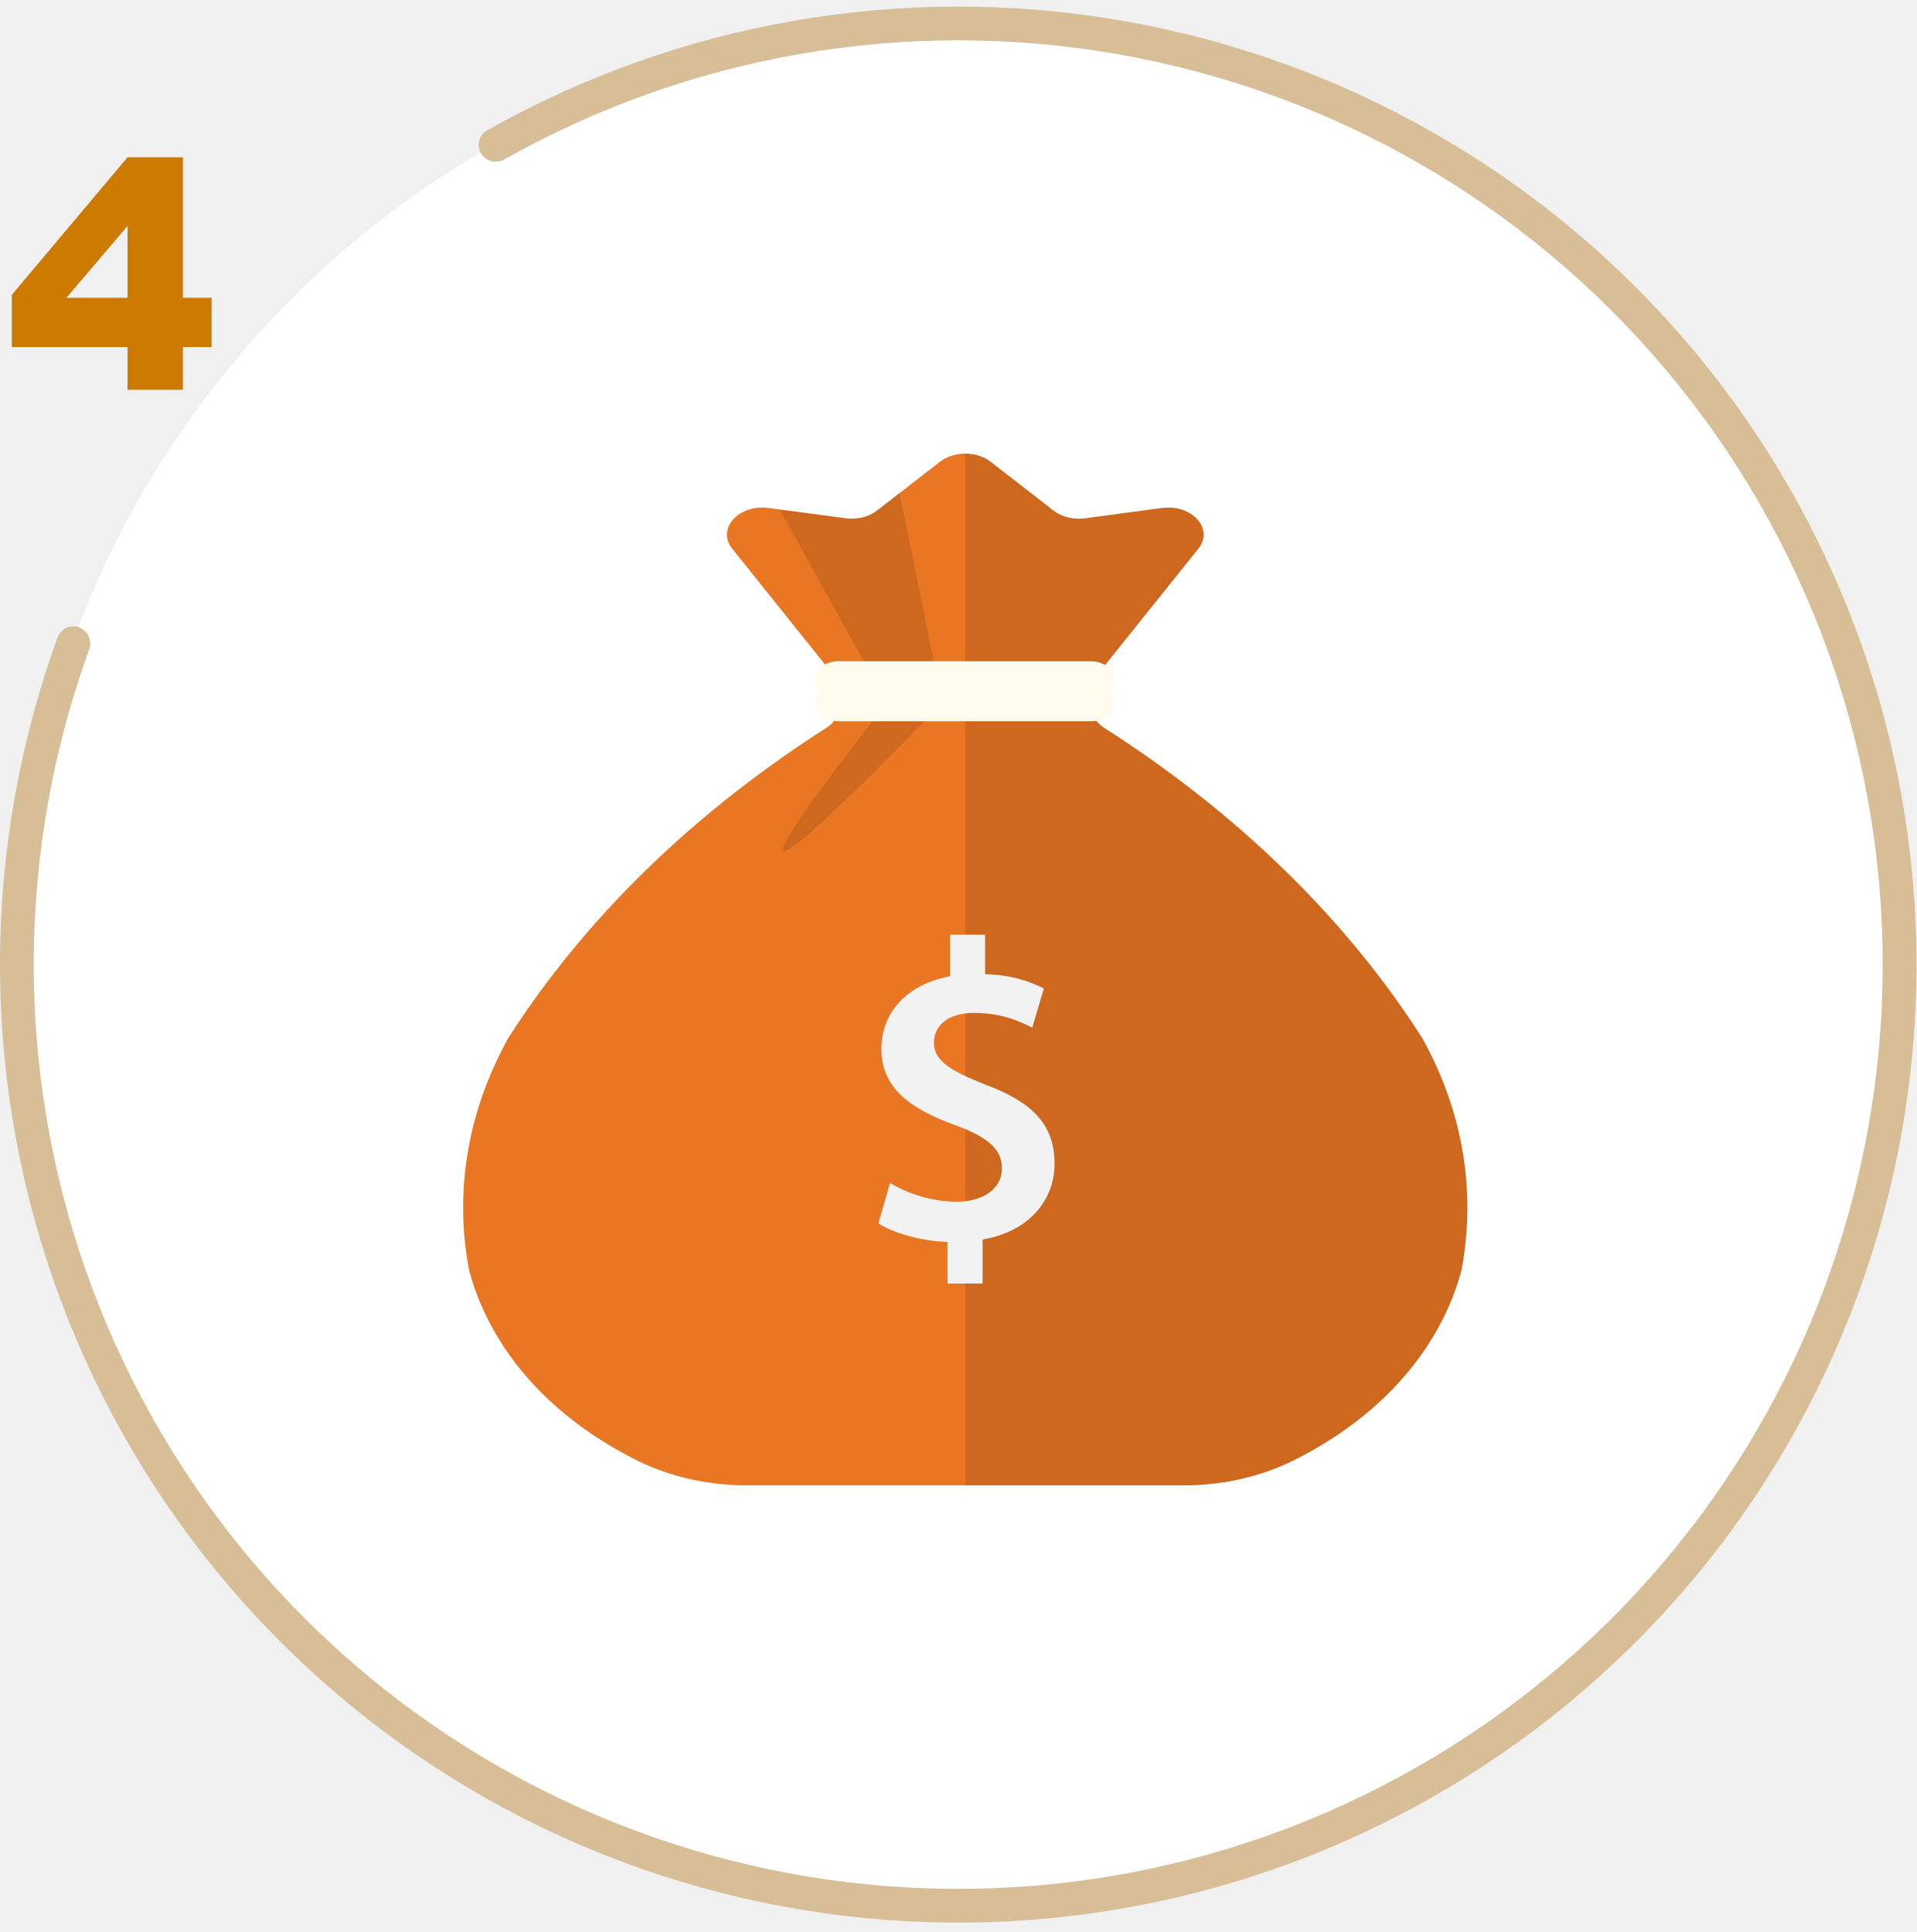
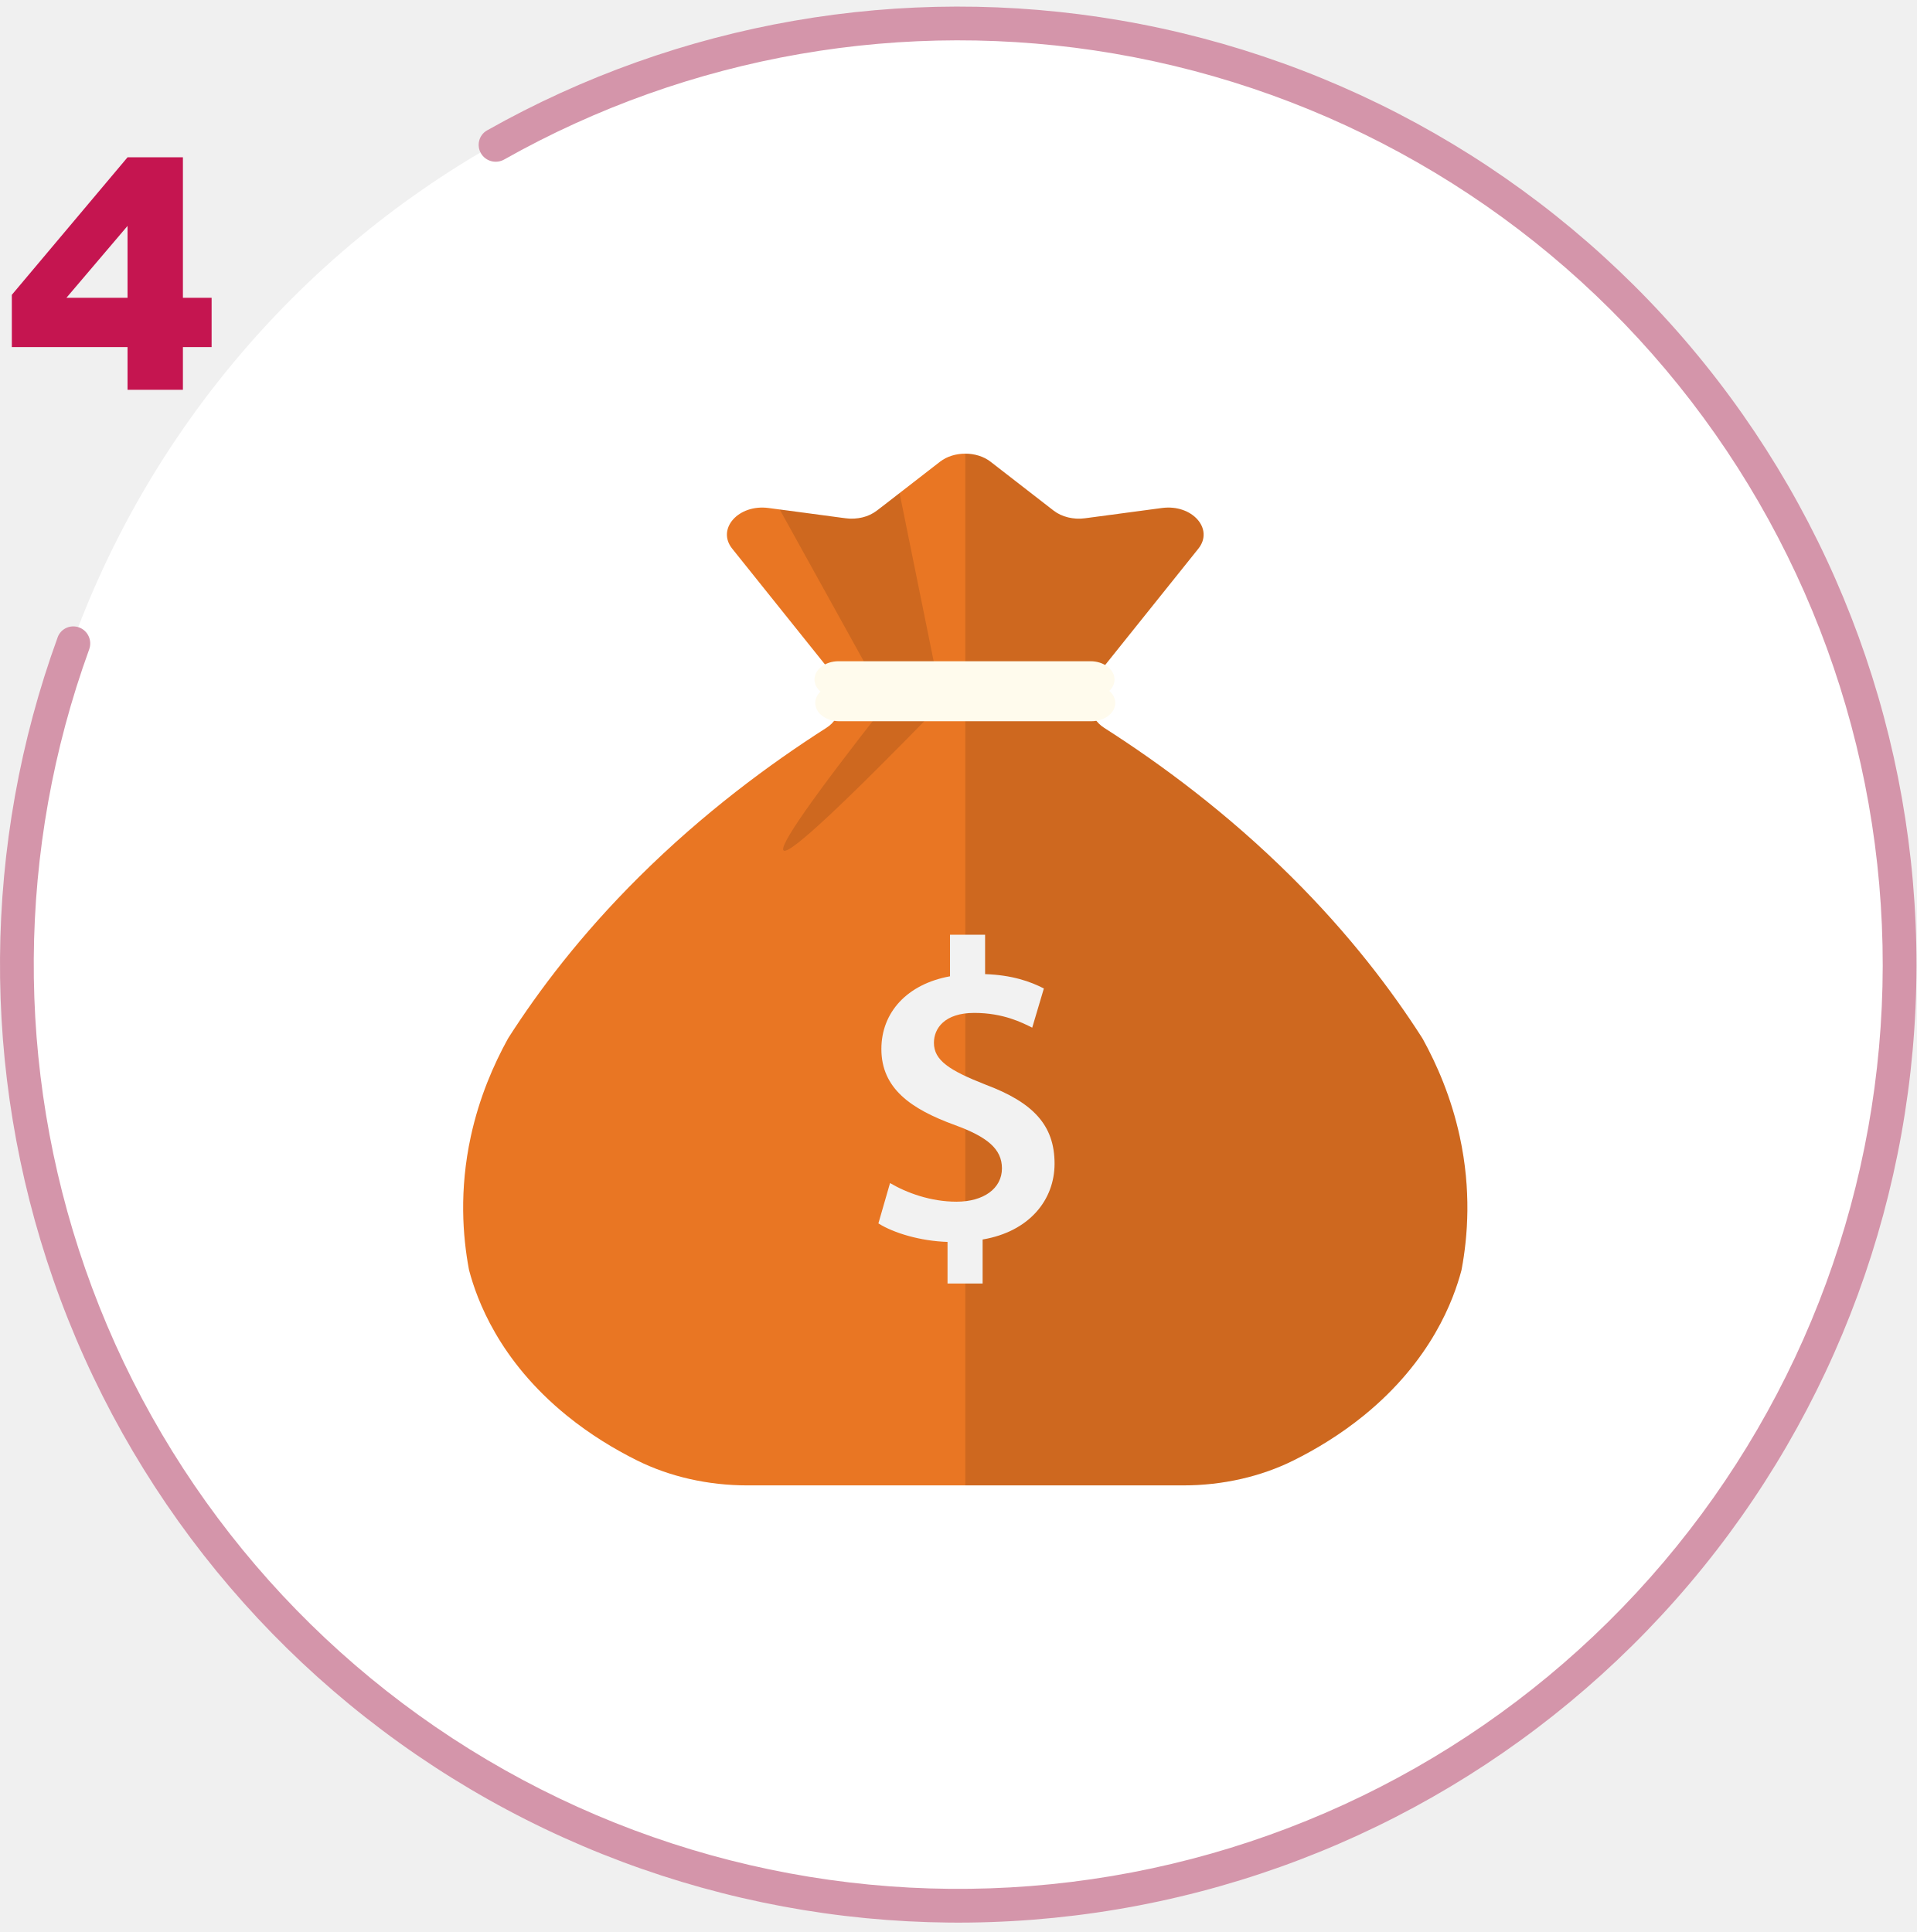
<svg xmlns="http://www.w3.org/2000/svg" width="120" height="121" viewBox="0 0 120 121" fill="none">
  <g clip-path="url(#clip0_2406_51005)">
    <circle cx="60" cy="60.413" r="59" fill="white" />
    <path d="M91.4 71.179C90.865 68.713 89.959 66.655 89.087 65.072C89.07 65.042 89.052 65.012 89.033 64.983C87.15 62.041 84.525 58.556 80.87 54.924C76.845 50.923 72.695 47.859 69.139 45.586C68.636 45.265 68.347 44.791 68.347 44.291V43.186C68.347 42.875 68.459 42.57 68.672 42.305C70.792 39.657 72.913 37.01 75.033 34.363C76.028 33.121 74.637 31.565 72.756 31.816C71.149 32.031 69.542 32.245 67.936 32.46C67.217 32.556 66.482 32.376 65.97 31.979L62.023 28.918C61.153 28.244 59.727 28.244 58.857 28.918L54.91 31.979C54.398 32.376 53.663 32.556 52.943 32.459C51.337 32.245 49.73 32.031 48.124 31.816C46.243 31.564 44.852 33.12 45.846 34.362C47.967 37.01 50.087 39.657 52.208 42.304C52.42 42.57 52.533 42.875 52.533 43.185V44.291C52.533 44.791 52.243 45.265 51.741 45.586C48.184 47.858 44.034 50.923 40.01 54.923C36.355 58.556 33.729 62.041 31.846 64.982C31.827 65.012 31.81 65.041 31.793 65.072C30.921 66.654 30.015 68.713 29.479 71.178C28.748 74.546 28.976 77.432 29.358 79.487C29.365 79.52 29.372 79.553 29.381 79.586C29.855 81.362 31.219 85.188 35.493 88.659C36.956 89.847 38.474 90.761 39.879 91.461C41.933 92.485 44.335 93.029 46.789 93.029H60.44H74.09C76.545 93.029 78.947 92.485 81.001 91.461C82.406 90.761 83.923 89.847 85.386 88.659C89.66 85.188 91.025 81.362 91.499 79.586C91.508 79.553 91.515 79.52 91.521 79.487C91.904 77.433 92.132 74.546 91.4 71.179Z" fill="#E97623" />
    <path opacity="0.12" d="M89.087 65.072C89.959 66.654 90.865 68.713 91.4 71.179C92.132 74.546 91.904 77.433 91.521 79.487C91.515 79.52 91.508 79.553 91.499 79.586C91.025 81.362 89.66 85.188 85.387 88.659C83.924 89.847 82.406 90.761 81.001 91.461C78.947 92.485 76.545 93.029 74.091 93.029H60.44V28.413C61.014 28.413 61.588 28.581 62.023 28.918L65.97 31.979C66.482 32.376 67.217 32.556 67.936 32.46C69.543 32.245 71.149 32.031 72.756 31.816C74.637 31.565 76.028 33.121 75.034 34.363C72.913 37.01 70.792 39.657 68.672 42.305C68.459 42.57 68.347 42.875 68.347 43.186V44.291C68.347 44.791 68.637 45.265 69.139 45.586C72.695 47.859 76.846 50.923 80.87 54.924C84.525 58.556 87.151 62.041 89.033 64.983C89.052 65.012 89.07 65.042 89.087 65.072Z" fill="black" />
    <path opacity="0.12" d="M48.822 31.909C51.058 35.948 53.294 39.987 55.53 44.026C50.844 49.996 48.694 53.078 49.079 53.275C49.491 53.485 52.795 50.401 58.991 44.026C58.102 39.644 57.214 35.262 56.326 30.88C56.015 31.129 55.736 31.346 55.501 31.524C54.687 32.144 54.407 32.316 53.998 32.408C53.711 32.473 53.435 32.482 53.401 32.483C53.189 32.49 53.029 32.473 52.547 32.41C52.222 32.367 52.059 32.345 51.807 32.308C51.657 32.286 51.303 32.238 50.596 32.141C50.175 32.083 49.575 32.003 48.822 31.909Z" fill="black" />
    <path d="M68.329 45.171H52.55C51.719 45.171 51.046 44.658 51.046 44.025C51.046 43.392 51.719 42.88 52.55 42.88H68.329C69.159 42.88 69.832 43.392 69.832 44.025C69.832 44.658 69.159 45.171 68.329 45.171Z" fill="#FFFBED" />
    <path d="M68.283 43.704H52.504C51.673 43.704 51 43.191 51 42.558C51 41.925 51.673 41.413 52.504 41.413H68.282C69.113 41.413 69.786 41.925 69.786 42.558C69.786 43.191 69.113 43.704 68.283 43.704Z" fill="#FFFBED" />
    <path d="M59.329 80.385V77.781C57.654 77.728 55.973 77.235 55 76.621L55.729 74.095C56.782 74.713 58.276 75.261 59.893 75.261C61.587 75.261 62.736 74.436 62.736 73.174C62.736 71.949 61.8 71.201 59.817 70.472C57.022 69.459 55.187 68.161 55.187 65.699C55.187 63.402 56.803 61.63 59.484 61.145V58.543H61.681V61.009C63.368 61.064 64.525 61.475 65.361 61.908L64.632 64.362C64.006 64.05 62.823 63.438 61.006 63.438C59.138 63.438 58.477 64.413 58.477 65.31C58.477 66.404 59.43 67.036 61.722 67.935C64.707 69.055 66.031 70.481 66.031 72.881C66.031 75.145 64.454 77.134 61.526 77.629V80.385H59.329V80.385Z" fill="#F2F2F2" />
-     <path d="M30.117 9.606C29.822 9.103 29.989 8.454 30.497 8.167C42.511 1.383 56.508 -1.059 70.129 1.274C84.097 3.666 96.767 10.926 105.895 21.766C115.023 32.606 120.02 46.327 120 60.498C119.98 74.67 114.944 88.376 105.785 99.191C96.626 110.005 83.936 117.228 69.961 119.58C55.986 121.933 41.63 119.263 29.435 112.044C17.24 104.825 7.994 93.522 3.335 80.139C-1.208 67.088 -1.104 52.88 3.611 39.913C3.81 39.364 4.422 39.092 4.967 39.301V39.301C5.512 39.51 5.784 40.121 5.584 40.67C1.049 53.171 0.952 66.865 5.331 79.444C9.826 92.356 18.746 103.26 30.512 110.225C42.277 117.19 56.127 119.766 69.61 117.496C83.092 115.226 95.336 108.258 104.172 97.825C113.009 87.391 117.867 74.167 117.886 60.495C117.906 46.823 113.085 33.585 104.279 23.127C95.472 12.669 83.248 5.665 69.772 3.357C56.644 1.109 43.153 3.458 31.569 9.99C31.061 10.276 30.413 10.109 30.117 9.606V9.606Z" fill="#D8BE96" />
+     <path d="M30.117 9.606C29.822 9.103 29.989 8.454 30.497 8.167C42.511 1.383 56.508 -1.059 70.129 1.274C84.097 3.666 96.767 10.926 105.895 21.766C115.023 32.606 120.02 46.327 120 60.498C119.98 74.67 114.944 88.376 105.785 99.191C96.626 110.005 83.936 117.228 69.961 119.58C55.986 121.933 41.63 119.263 29.435 112.044C17.24 104.825 7.994 93.522 3.335 80.139C-1.208 67.088 -1.104 52.88 3.611 39.913C3.81 39.364 4.422 39.092 4.967 39.301V39.301C5.512 39.51 5.784 40.121 5.584 40.67C1.049 53.171 0.952 66.865 5.331 79.444C9.826 92.356 18.746 103.26 30.512 110.225C42.277 117.19 56.127 119.766 69.61 117.496C83.092 115.226 95.336 108.258 104.172 97.825C113.009 87.391 117.867 74.167 117.886 60.495C117.906 46.823 113.085 33.585 104.279 23.127C95.472 12.669 83.248 5.665 69.772 3.357C56.644 1.109 43.153 3.458 31.569 9.99C31.061 10.276 30.413 10.109 30.117 9.606V9.606Z" fill="#D495AA" />
  </g>
-   <path d="M7.986 21.737H0.74V18.466L7.986 9.852H11.453V18.651H13.25V21.737H11.453V24.413H7.986V21.737ZM7.986 18.651V14.149L4.158 18.651H7.986Z" fill="#CC7A00" />
+   <path d="M7.986 21.737H0.74V18.466L7.986 9.852H11.453V18.651H13.25V21.737H11.453V24.413H7.986V21.737ZM7.986 18.651V14.149L4.158 18.651H7.986Z" fill="#C51550" />
  <defs>
    <clipPath id="clip0_2406_51005">
      <rect width="120" height="120" fill="white" transform="translate(0 0.412964)" />
    </clipPath>
  </defs>
</svg>
